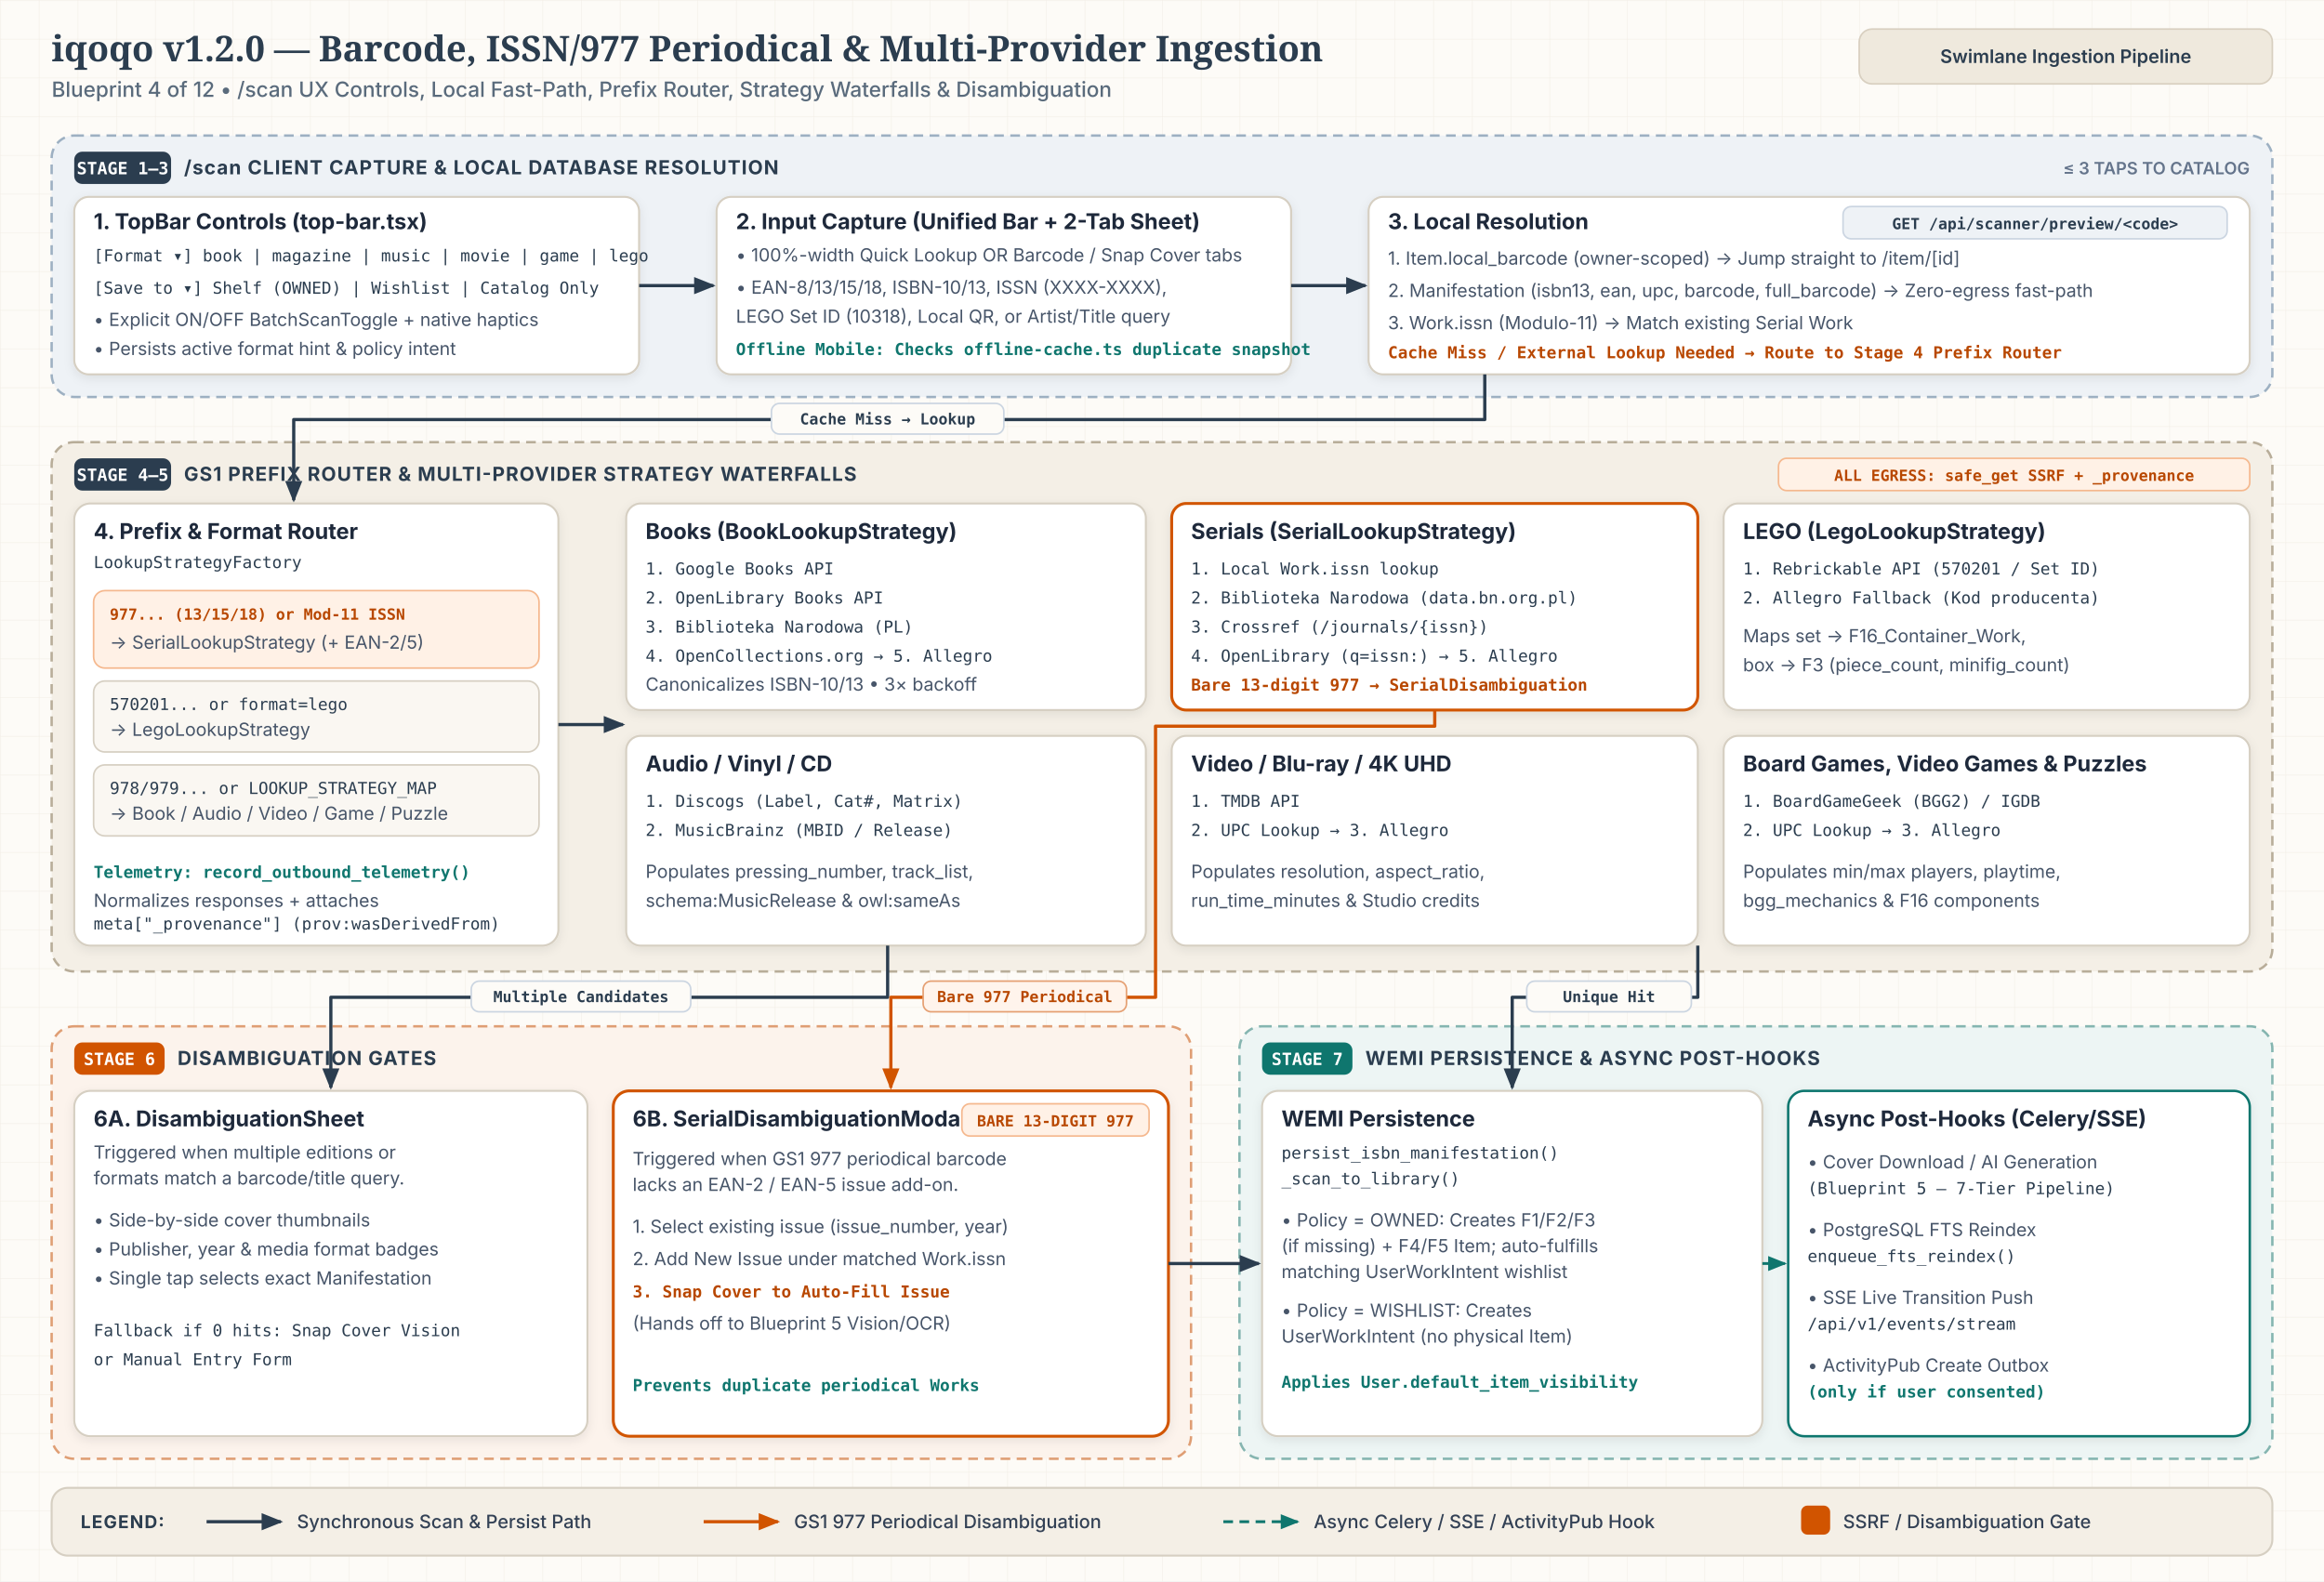
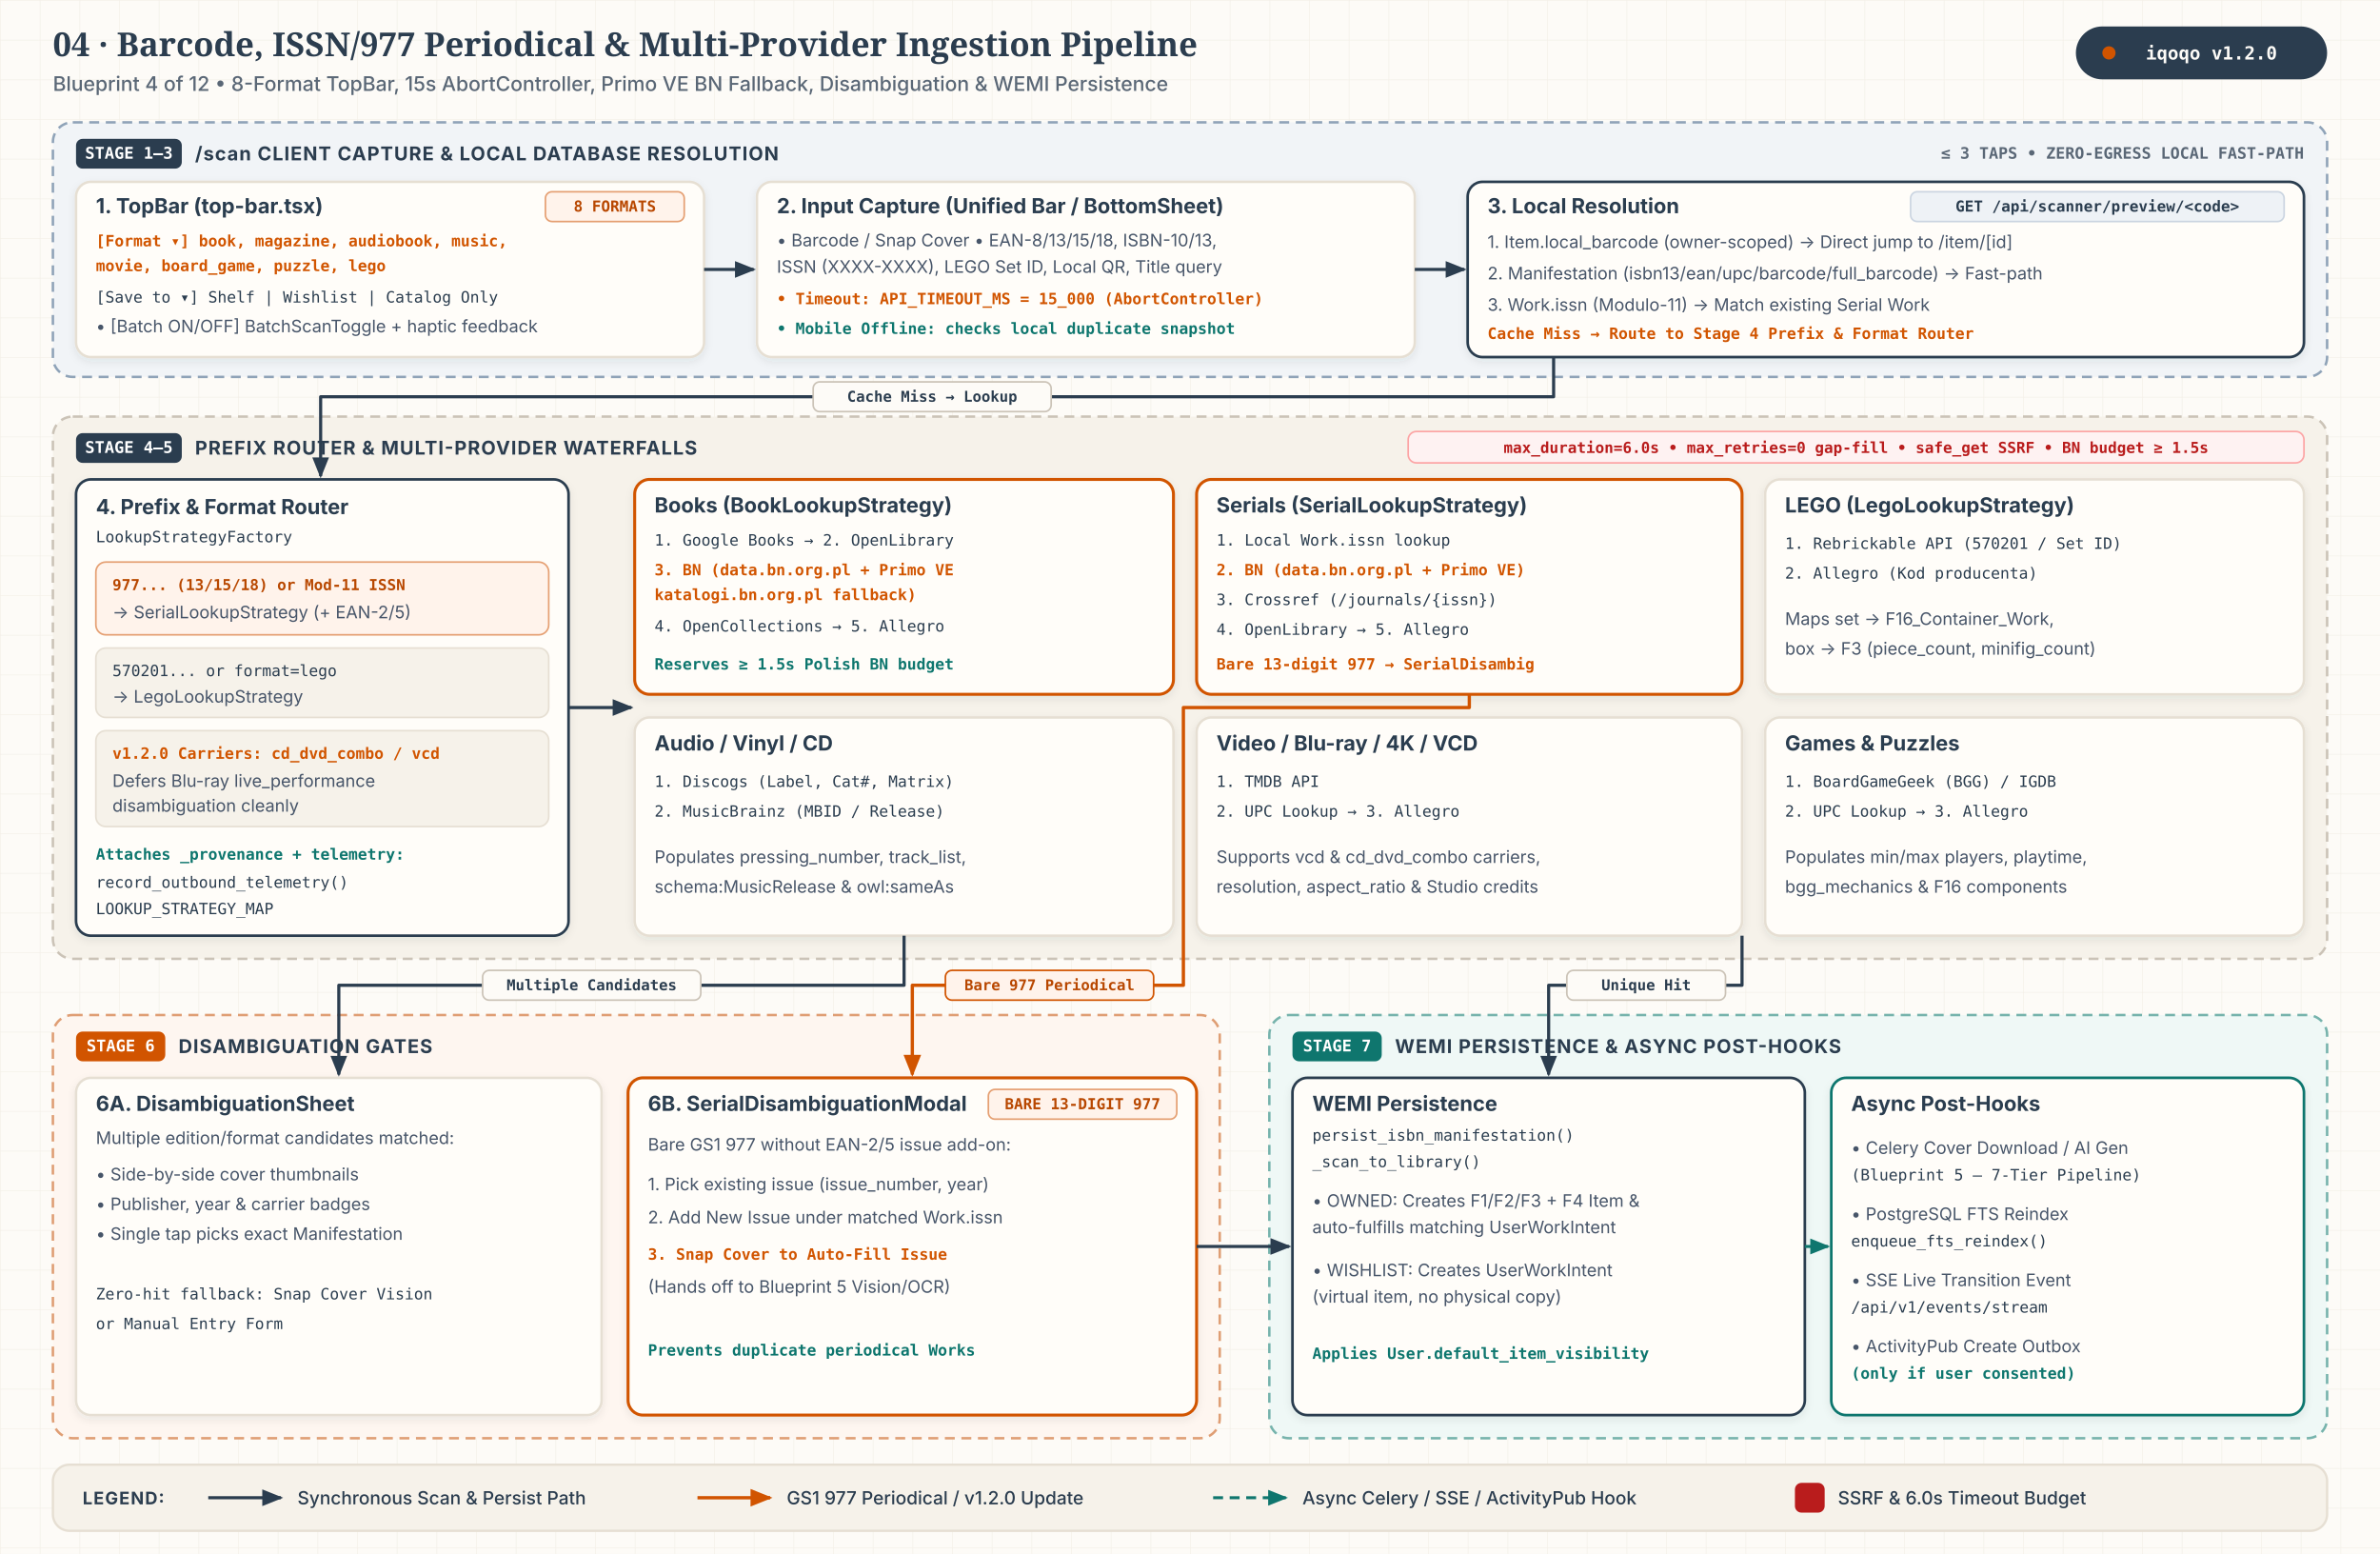
- <svg xmlns="http://www.w3.org/2000/svg" id="svg-bp4" viewBox="0 0 1440 980" width="1440" height="980" role="img" aria-labelledby="bp4-title bp4-desc">
+ <svg xmlns="http://www.w3.org/2000/svg" id="svg-bp4" viewBox="0 0 1440 940" width="1440" height="940" role="img" aria-labelledby="bp4-title bp4-desc">
  <style>
-               .canvas-bg { fill: #FDFBF7; }
-               .title-text { font-family: 'Merriweather', Georgia, serif; font-size: 22px; font-weight: 700; fill: #2B3D4F; }
-               .subtitle-text { font-family: 'Inter', -apple-system, BlinkMacSystemFont, 'Segoe UI', sans-serif; font-size: 13px; font-weight: 500; fill: #5A6B7C; }
-               .header-pill-bg { fill: #EFE9DD; stroke: #D8CFC0; stroke-width: 1; }
-               .header-pill-text { font-family: 'Inter', -apple-system, BlinkMacSystemFont, 'Segoe UI', sans-serif; font-size: 11.5px; font-weight: 600; fill: #2B3D4F; }
- 
-               .lane-box { stroke-width: 1.5; stroke-dasharray: 6 4; }
-               .lane-ui { fill: #EEF2F6; stroke: #9DB0C2; }
-               .lane-route { fill: #F4EFE6; stroke: #B8AD99; }
-               .lane-disambig { fill: #FCF3EC; stroke: #DF9E74; }
-               .lane-persist { fill: #EDF5F4; stroke: #85B5B0; }
- 
-               .badge-indigo { fill: #2B3D4F; }
-               .badge-clay { fill: #D15400; }
-               .badge-teal { fill: #0F766E; }
-               .badge-text { font-family: 'JetBrains Mono', ui-monospace, SFMono-Regular, monospace; font-size: 10.5px; font-weight: 600; fill: #FFFFFF; }
-               .lane-title { font-family: 'Inter', -apple-system, BlinkMacSystemFont, 'Segoe UI', sans-serif; font-size: 12px; font-weight: 700; letter-spacing: 0.05em; fill: #2B3D4F; }
-               .lane-meta { font-family: 'Inter', -apple-system, BlinkMacSystemFont, 'Segoe UI', sans-serif; font-size: 10.5px; font-weight: 600; fill: #64748B; }
- 
-               .card-bg { fill: #FFFFFF; stroke: #D6CFC2; stroke-width: 1.25; }
-               .card-clay { fill: #FFFFFF; stroke: #D15400; stroke-width: 1.8; }
-               .card-teal { fill: #FFFFFF; stroke: #0F766E; stroke-width: 1.5; }
-               .card-sub { fill: #FAF7F2; stroke: #D6CFC2; stroke-width: 1; }
- 
-               .node-title { font-family: 'Inter', -apple-system, BlinkMacSystemFont, 'Segoe UI', sans-serif; font-size: 13.5px; font-weight: 700; fill: #1E293B; }
-               .node-body { font-family: 'Inter', -apple-system, BlinkMacSystemFont, 'Segoe UI', sans-serif; font-size: 11.2px; font-weight: 400; fill: #475569; }
-               .node-mono { font-family: 'JetBrains Mono', ui-monospace, SFMono-Regular, monospace; font-size: 10.2px; font-weight: 500; fill: #2B3D4F; }
-               .node-clay { font-family: 'JetBrains Mono', ui-monospace, SFMono-Regular, monospace; font-size: 10.2px; font-weight: 600; fill: #B84700; }
-               .node-teal { font-family: 'JetBrains Mono', ui-monospace, SFMono-Regular, monospace; font-size: 10.2px; font-weight: 600; fill: #0F766E; }
- 
-               .pill-indigo { fill: #EEF2F6; stroke: #CBD5E1; stroke-width: 1; }
-               .pill-indigo-text { font-family: 'JetBrains Mono', ui-monospace, SFMono-Regular, monospace; font-size: 9.5px; font-weight: 600; fill: #2B3D4F; }
-               .pill-clay { fill: #FFF1E6; stroke: #F5B88E; stroke-width: 1; }
-               .pill-clay-text { font-family: 'JetBrains Mono', ui-monospace, SFMono-Regular, monospace; font-size: 9.5px; font-weight: 600; fill: #B84700; }
-               .pill-teal { fill: #EDF8F6; stroke: #85B5B0; stroke-width: 1; }
-               .pill-teal-text { font-family: 'JetBrains Mono', ui-monospace, SFMono-Regular, monospace; font-size: 9.5px; font-weight: 600; fill: #0F766E; }
- 
-               .edge-main { fill: none; stroke: #2B3D4F; stroke-width: 2; stroke-linejoin: round; }
-               .edge-serial { fill: none; stroke: #D15400; stroke-width: 2; stroke-linejoin: round; }
-               .edge-async { fill: none; stroke: #0F766E; stroke-width: 1.75; stroke-dasharray: 6 4; stroke-linejoin: round; }
-               .mk-main { fill: #2B3D4F; }
-               .mk-serial { fill: #D15400; }
-               .mk-async { fill: #0F766E; }
- 
-               .edge-pill-bg { fill: #FDFBF7; stroke: #CBD5E1; stroke-width: 1; }
-               .edge-pill-text { font-family: 'JetBrains Mono', ui-monospace, SFMono-Regular, monospace; font-size: 9.5px; font-weight: 600; fill: #2B3D4F; }
-               .edge-pill-clay { fill: #FFF4EC; stroke: #E5A073; stroke-width: 1; }
-               .edge-pill-clay-text { font-family: 'JetBrains Mono', ui-monospace, SFMono-Regular, monospace; font-size: 9.5px; font-weight: 600; fill: #B84700; }
- 
-               .legend-bg { fill: #F4EFE6; stroke: #D6CFC2; stroke-width: 1.25; }
-               .legend-heading { font-family: 'Inter', -apple-system, BlinkMacSystemFont, 'Segoe UI', sans-serif; font-size: 11px; font-weight: 700; letter-spacing: 0.06em; fill: #2B3D4F; }
-               .legend-text { font-family: 'Inter', -apple-system, BlinkMacSystemFont, 'Segoe UI', sans-serif; font-size: 11.5px; font-weight: 500; fill: #334155; }
+               .bg { fill: #FDFBF7; }
+               .title { font-family: Georgia, 'Merriweather', serif; font-size: 20px; font-weight: 700; fill: #2B3D4F; }
+               .sub { font-family: system-ui, -apple-system, 'Inter', sans-serif; font-size: 12.2px; font-weight: 500; fill: #5A6776; }
+               .ver-pill { fill: #2B3D4F; }
+               .ver-pill-txt { font-family: ui-monospace, 'JetBrains Mono', Menlo, monospace; font-size: 11px; font-weight: 700; fill: #FDFBF7; }
+               .ver-dot { fill: #D15400; }
+ 
+               .lane { fill: #F6F2EA; stroke: #CBC3B7; stroke-width: 1.5; stroke-dasharray: 6 4; }
+               .lane-indigo { fill: #F1F4F7; stroke: #8FA3B8; stroke-width: 1.5; stroke-dasharray: 6 4; }
+               .lane-clay { fill: #FEF6F0; stroke: #DF9E74; stroke-width: 1.5; stroke-dasharray: 6 4; }
+               .lane-teal { fill: #EFF8F6; stroke: #76B3AC; stroke-width: 1.5; stroke-dasharray: 6 4; }
+               .lane-title { font-family: system-ui, -apple-system, 'Inter', sans-serif; font-size: 11.5px; font-weight: 700; letter-spacing: 0.05em; fill: #2B3D4F; }
+               .lane-meta { font-family: ui-monospace, 'JetBrains Mono', Menlo, monospace; font-size: 9.6px; font-weight: 600; fill: #5A6776; }
+ 
+               .card { fill: #FFFDF9; stroke: #E6DFD3; stroke-width: 1.5; }
+               .card-indigo { fill: #FFFDF9; stroke: #2B3D4F; stroke-width: 1.6; }
+               .card-clay { fill: #FFFDF9; stroke: #D15400; stroke-width: 1.8; }
+               .card-teal { fill: #FFFDF9; stroke: #0F766E; stroke-width: 1.6; }
+               .card-sub { fill: #F6F2EA; stroke: #E6DFD3; stroke-width: 1; }
+ 
+               .b-indigo { fill: #2B3D4F; }
+               .b-clay { fill: #D15400; }
+               .b-teal { fill: #0F766E; }
+               .b-crimson { fill: #B91C1C; }
+               .b-txt { font-family: ui-monospace, 'JetBrains Mono', Menlo, monospace; font-size: 9.8px; font-weight: 700; fill: #FFFFFF; }
+ 
+               .c-title { font-family: system-ui, -apple-system, 'Inter', sans-serif; font-size: 12.6px; font-weight: 700; fill: #2B3D4F; }
+               .c-body { font-family: system-ui, -apple-system, 'Inter', sans-serif; font-size: 10.4px; font-weight: 400; fill: #475569; }
+               .c-mono { font-family: ui-monospace, 'JetBrains Mono', Menlo, monospace; font-size: 9.4px; font-weight: 500; fill: #2B3D4F; }
+               .c-clay { font-family: ui-monospace, 'JetBrains Mono', Menlo, monospace; font-size: 9.4px; font-weight: 700; fill: #D15400; }
+               .c-teal { font-family: ui-monospace, 'JetBrains Mono', Menlo, monospace; font-size: 9.4px; font-weight: 600; fill: #0F766E; }
+               .c-crimson { font-family: ui-monospace, 'JetBrains Mono', Menlo, monospace; font-size: 9.4px; font-weight: 600; fill: #B91C1C; }
+ 
+               .pill { fill: #EEF2F6; stroke: #CBD5E1; stroke-width: 1; }
+               .pill-txt { font-family: ui-monospace, 'JetBrains Mono', Menlo, monospace; font-size: 9.2px; font-weight: 600; fill: #2B3D4F; }
+               .pill-clay { fill: #FFF3EB; stroke: #E5A073; stroke-width: 1; }
+               .pill-clay-txt { font-family: ui-monospace, 'JetBrains Mono', Menlo, monospace; font-size: 9.2px; font-weight: 700; fill: #B84700; }
+               .pill-crimson { fill: #FEF2F2; stroke: #FCA5A5; stroke-width: 1; }
+               .pill-crimson-txt { font-family: ui-monospace, 'JetBrains Mono', Menlo, monospace; font-size: 9.2px; font-weight: 700; fill: #B91C1C; }
+ 
+               .edge-p { fill: none; stroke: #2B3D4F; stroke-width: 1.9; stroke-linejoin: round; }
+               .edge-c { fill: none; stroke: #D15400; stroke-width: 2; stroke-linejoin: round; }
+               .edge-t { fill: none; stroke: #0F766E; stroke-width: 1.8; stroke-dasharray: 6 4; stroke-linejoin: round; }
+               .mk-p { fill: #2B3D4F; }
+               .mk-c { fill: #D15400; }
+               .mk-t { fill: #0F766E; }
+ 
+               .ep { fill: #FDFBF7; stroke: #CBC3B7; stroke-width: 1; }
+               .ep-txt { font-family: ui-monospace, 'JetBrains Mono', Menlo, monospace; font-size: 9px; font-weight: 600; fill: #2B3D4F; }
+               .ep-c { fill: #FFF3EB; stroke: #D15400; stroke-width: 1; }
+               .ep-c-txt { font-family: ui-monospace, 'JetBrains Mono', Menlo, monospace; font-size: 9px; font-weight: 700; fill: #B84700; }
+ 
+               .legend-bg { fill: #F6F2EA; stroke: #E6DFD3; stroke-width: 1.4; }
+               .legend-h { font-family: system-ui, -apple-system, 'Inter', sans-serif; font-size: 10.5px; font-weight: 700; letter-spacing: 0.06em; fill: #2B3D4F; }
+               .legend-t { font-family: system-ui, -apple-system, 'Inter', sans-serif; font-size: 11px; font-weight: 500; fill: #2B3D4F; }
            </style>
  <defs>
    <pattern id="b4-grid" width="24" height="24" patternUnits="userSpaceOnUse">
-       <path d="M 24 0 L 0 0 0 24" fill="none" stroke="#E4DCCE" stroke-width="0.6" opacity="0.45" />
+       <path d="M 24 0 L 0 0 0 24" fill="none" stroke="#E6DFD3" stroke-width="0.6" opacity="0.5" />
    </pattern>
-     <filter id="b4-shadow" x="-6%" y="-6%" width="112%" height="118%">
-       <feDropShadow dx="0" dy="2" stdDeviation="3" flood-color="#0F172A" flood-opacity="0.08" />
+     <filter id="b4-sh" x="-6%" y="-6%" width="112%" height="118%">
+       <feDropShadow dx="0" dy="2" stdDeviation="2.5" flood-color="#2B3D4F" flood-opacity="0.08" />
    </filter>
-     <marker id="b4-mk-main" viewBox="0 0 10 10" refX="8.5" refY="5" markerWidth="7" markerHeight="7" orient="auto-start-reverse">
-       <path d="M 0 1.2 L 9.5 5 L 0 8.8 z" class="mk-main" />
+     <marker id="b4-mk-p" viewBox="0 0 10 10" refX="8.5" refY="5" markerWidth="7" markerHeight="7" orient="auto-start-reverse">
+       <path d="M 0 1.2 L 9.5 5 L 0 8.8 z" class="mk-p" />
    </marker>
-     <marker id="b4-mk-serial" viewBox="0 0 10 10" refX="8.5" refY="5" markerWidth="7" markerHeight="7" orient="auto-start-reverse">
-       <path d="M 0 1.2 L 9.5 5 L 0 8.8 z" class="mk-serial" />
+     <marker id="b4-mk-c" viewBox="0 0 10 10" refX="8.5" refY="5" markerWidth="7" markerHeight="7" orient="auto-start-reverse">
+       <path d="M 0 1.2 L 9.5 5 L 0 8.8 z" class="mk-c" />
    </marker>
-     <marker id="b4-mk-async" viewBox="0 0 10 10" refX="8.5" refY="5" markerWidth="7" markerHeight="7" orient="auto-start-reverse">
-       <path d="M 0 1.2 L 9.5 5 L 0 8.8 z" class="mk-async" />
+     <marker id="b4-mk-t" viewBox="0 0 10 10" refX="8.5" refY="5" markerWidth="7" markerHeight="7" orient="auto-start-reverse">
+       <path d="M 0 1.2 L 9.5 5 L 0 8.8 z" class="mk-t" />
    </marker>
  </defs>
-   <rect x="0" y="0" width="1440" height="980" class="canvas-bg" />
-   <rect x="0" y="0" width="1440" height="980" fill="url(#b4-grid)" />
-   <text x="32" y="38" class="title-text">iqoqo v1.2.0 — Barcode, ISSN/977 Periodical &amp; Multi-Provider Ingestion</text>
-   <text x="32" y="60" class="subtitle-text">Blueprint 4 of 12  •  /scan UX Controls, Local Fast-Path, Prefix Router, Strategy Waterfalls &amp; Disambiguation</text>
-   <rect x="1152" y="18" width="256" height="34" rx="8" class="header-pill-bg" />
-   <text x="1280" y="39" text-anchor="middle" class="header-pill-text">Swimlane Ingestion Pipeline</text>
-   <rect x="32" y="84" width="1376" height="162" rx="14" class="lane-box lane-ui" />
-   <rect x="46" y="94" width="60" height="20" rx="5" class="badge-indigo" />
-   <text x="76" y="108" text-anchor="middle" class="badge-text">STAGE 1–3</text>
-   <text x="114" y="108" class="lane-title">/scan CLIENT CAPTURE &amp; LOCAL DATABASE RESOLUTION</text>
-   <text x="1394" y="108" text-anchor="end" class="lane-meta">≤ 3 TAPS TO CATALOG</text>
-   <rect x="46" y="122" width="350" height="110" rx="9" class="card-bg" filter="url(#b4-shadow)" />
-   <text x="58" y="142" class="node-title">1. TopBar Controls (top-bar.tsx)</text>
-   <text x="58" y="162" class="node-mono">[Format ▾] book | magazine | music | movie | game | lego</text>
-   <text x="58" y="182" class="node-mono">[Save to ▾] Shelf (OWNED) | Wishlist | Catalog Only</text>
-   <text x="58" y="202" class="node-body">• Explicit ON/OFF BatchScanToggle + native haptics</text>
-   <text x="58" y="220" class="node-body">• Persists active format hint &amp; policy intent</text>
-   <rect x="444" y="122" width="356" height="110" rx="9" class="card-bg" filter="url(#b4-shadow)" />
-   <text x="456" y="142" class="node-title">2. Input Capture (Unified Bar + 2-Tab Sheet)</text>
-   <text x="456" y="162" class="node-body">• 100%-width Quick Lookup OR Barcode / Snap Cover tabs</text>
-   <text x="456" y="182" class="node-body">• EAN-8/13/15/18, ISBN-10/13, ISSN (XXXX-XXXX),</text>
-   <text x="456" y="200" class="node-body">  LEGO Set ID (10318), Local QR, or Artist/Title query</text>
-   <text x="456" y="220" class="node-teal">Offline Mobile: Checks offline-cache.ts duplicate snapshot</text>
-   <rect x="848" y="122" width="546" height="110" rx="9" class="card-bg" filter="url(#b4-shadow)" />
-   <text x="860" y="142" class="node-title">3. Local Resolution</text>
-   <rect x="1142" y="128" width="238" height="20" rx="5" class="pill-indigo" />
-   <text x="1261" y="142" text-anchor="middle" class="pill-indigo-text">GET /api/scanner/preview/&lt;code&gt;</text>
-   <text x="860" y="164" class="node-body">1. Item.local_barcode (owner-scoped) → Jump straight to /item/[id]</text>
-   <text x="860" y="184" class="node-body">2. Manifestation (isbn13, ean, upc, barcode, full_barcode) → Zero-egress fast-path</text>
-   <text x="860" y="204" class="node-body">3. Work.issn (Modulo-11) → Match existing Serial Work</text>
-   <text x="860" y="222" class="node-clay">Cache Miss / External Lookup Needed → Route to Stage 4 Prefix Router</text>
-   <path d="M 396 177 L 442 177" class="edge-main" marker-end="url(#b4-mk-main)" />
-   <path d="M 800 177 L 846 177" class="edge-main" marker-end="url(#b4-mk-main)" />
-   <rect x="32" y="274" width="1376" height="328" rx="14" class="lane-box lane-route" />
-   <rect x="46" y="284" width="60" height="20" rx="5" class="badge-indigo" />
-   <text x="76" y="298" text-anchor="middle" class="badge-text">STAGE 4–5</text>
-   <text x="114" y="298" class="lane-title">GS1 PREFIX ROUTER &amp; MULTI-PROVIDER STRATEGY WATERFALLS</text>
-   <rect x="1102" y="284" width="292" height="20" rx="5" class="pill-clay" />
-   <text x="1248" y="298" text-anchor="middle" class="pill-clay-text">ALL EGRESS: safe_get SSRF + _provenance</text>
-   <path d="M 920 232 L 920 260 L 182 260 L 182 310" class="edge-main" marker-end="url(#b4-mk-main)" />
-   <rect x="478" y="250" width="144" height="19" rx="5" class="edge-pill-bg" />
-   <text x="550" y="263" text-anchor="middle" class="edge-pill-text">Cache Miss → Lookup</text>
-   <rect x="46" y="312" width="300" height="274" rx="10" class="card-bg" filter="url(#b4-shadow)" />
-   <text x="58" y="334" class="node-title">4. Prefix &amp; Format Router</text>
-   <text x="58" y="352" class="node-mono">LookupStrategyFactory</text>
-   <rect x="58" y="366" width="276" height="48" rx="7" class="pill-clay" />
-   <text x="68" y="384" class="pill-clay-text">977... (13/15/18) or Mod-11 ISSN</text>
-   <text x="68" y="402" class="node-body">→ SerialLookupStrategy (+ EAN-2/5)</text>
-   <rect x="58" y="422" width="276" height="44" rx="7" class="card-sub" />
-   <text x="68" y="440" class="node-mono">570201... or format=lego</text>
-   <text x="68" y="456" class="node-body">→ LegoLookupStrategy</text>
-   <rect x="58" y="474" width="276" height="44" rx="7" class="card-sub" />
-   <text x="68" y="492" class="node-mono">978/979... or LOOKUP_STRATEGY_MAP</text>
-   <text x="68" y="508" class="node-body">→ Book / Audio / Video / Game / Puzzle</text>
-   <text x="58" y="544" class="node-teal">Telemetry: record_outbound_telemetry()</text>
-   <text x="58" y="562" class="node-body">Normalizes responses + attaches</text>
-   <text x="58" y="576" class="node-mono">meta["_provenance"] (prov:wasDerivedFrom)</text>
-   <path d="M 346 449 L 386 449" class="edge-main" marker-end="url(#b4-mk-main)" />
-   <rect x="388" y="312" width="322" height="128" rx="9" class="card-bg" filter="url(#b4-shadow)" />
-   <text x="400" y="334" class="node-title">Books (BookLookupStrategy)</text>
-   <text x="400" y="356" class="node-mono">1. Google Books API</text>
-   <text x="400" y="374" class="node-mono">2. OpenLibrary Books API</text>
-   <text x="400" y="392" class="node-mono">3. Biblioteka Narodowa (PL)</text>
-   <text x="400" y="410" class="node-mono">4. OpenCollections.org → 5. Allegro</text>
-   <text x="400" y="428" class="node-body">Canonicalizes ISBN-10/13 • 3× backoff</text>
-   <rect x="726" y="312" width="326" height="128" rx="9" class="card-clay" filter="url(#b4-shadow)" />
-   <text x="738" y="334" class="node-title">Serials (SerialLookupStrategy)</text>
-   <text x="738" y="356" class="node-mono">1. Local Work.issn lookup</text>
-   <text x="738" y="374" class="node-mono">2. Biblioteka Narodowa (data.bn.org.pl)</text>
-   <text x="738" y="392" class="node-mono">3. Crossref (/journals/{issn})</text>
-   <text x="738" y="410" class="node-mono">4. OpenLibrary (q=issn:) → 5. Allegro</text>
-   <text x="738" y="428" class="node-clay">Bare 13-digit 977 → SerialDisambiguation</text>
-   <rect x="1068" y="312" width="326" height="128" rx="9" class="card-bg" filter="url(#b4-shadow)" />
-   <text x="1080" y="334" class="node-title">LEGO (LegoLookupStrategy)</text>
-   <text x="1080" y="356" class="node-mono">1. Rebrickable API (570201 / Set ID)</text>
-   <text x="1080" y="374" class="node-mono">2. Allegro Fallback (Kod producenta)</text>
-   <text x="1080" y="398" class="node-body">Maps set → F16_Container_Work,</text>
-   <text x="1080" y="416" class="node-body">box → F3 (piece_count, minifig_count)</text>
-   <rect x="388" y="456" width="322" height="130" rx="9" class="card-bg" filter="url(#b4-shadow)" />
-   <text x="400" y="478" class="node-title">Audio / Vinyl / CD</text>
-   <text x="400" y="500" class="node-mono">1. Discogs (Label, Cat#, Matrix)</text>
-   <text x="400" y="518" class="node-mono">2. MusicBrainz (MBID / Release)</text>
-   <text x="400" y="544" class="node-body">Populates pressing_number, track_list,</text>
-   <text x="400" y="562" class="node-body">schema:MusicRelease &amp; owl:sameAs</text>
-   <rect x="726" y="456" width="326" height="130" rx="9" class="card-bg" filter="url(#b4-shadow)" />
-   <text x="738" y="478" class="node-title">Video / Blu-ray / 4K UHD</text>
-   <text x="738" y="500" class="node-mono">1. TMDB API</text>
-   <text x="738" y="518" class="node-mono">2. UPC Lookup → 3. Allegro</text>
-   <text x="738" y="544" class="node-body">Populates resolution, aspect_ratio,</text>
-   <text x="738" y="562" class="node-body">run_time_minutes &amp; Studio credits</text>
-   <rect x="1068" y="456" width="326" height="130" rx="9" class="card-bg" filter="url(#b4-shadow)" />
-   <text x="1080" y="478" class="node-title">Board Games, Video Games &amp; Puzzles</text>
-   <text x="1080" y="500" class="node-mono">1. BoardGameGeek (BGG2) / IGDB</text>
-   <text x="1080" y="518" class="node-mono">2. UPC Lookup → 3. Allegro</text>
-   <text x="1080" y="544" class="node-body">Populates min/max players, playtime,</text>
-   <text x="1080" y="562" class="node-body">bgg_mechanics &amp; F16 components</text>
-   <rect x="32" y="636" width="706" height="268" rx="14" class="lane-box lane-disambig" />
-   <rect x="46" y="646" width="56" height="20" rx="5" class="badge-clay" />
-   <text x="74" y="660" text-anchor="middle" class="badge-text">STAGE 6</text>
-   <text x="110" y="660" class="lane-title">DISAMBIGUATION GATES</text>
-   <rect x="46" y="676" width="318" height="214" rx="10" class="card-bg" filter="url(#b4-shadow)" />
-   <text x="58" y="698" class="node-title">6A. DisambiguationSheet</text>
-   <text x="58" y="718" class="node-body">Triggered when multiple editions or</text>
-   <text x="58" y="734" class="node-body">formats match a barcode/title query.</text>
-   <text x="58" y="760" class="node-body">• Side-by-side cover thumbnails</text>
-   <text x="58" y="778" class="node-body">• Publisher, year &amp; media format badges</text>
-   <text x="58" y="796" class="node-body">• Single tap selects exact Manifestation</text>
-   <text x="58" y="828" class="node-mono">Fallback if 0 hits: Snap Cover Vision</text>
-   <text x="58" y="846" class="node-mono">or Manual Entry Form</text>
-   <rect x="380" y="676" width="344" height="214" rx="10" class="card-clay" filter="url(#b4-shadow)" />
-   <text x="392" y="698" class="node-title">6B. SerialDisambiguationModal</text>
-   <rect x="596" y="684" width="116" height="20" rx="5" class="pill-clay" />
-   <text x="654" y="698" text-anchor="middle" class="pill-clay-text">BARE 13-DIGIT 977</text>
-   <text x="392" y="722" class="node-body">Triggered when GS1 977 periodical barcode</text>
-   <text x="392" y="738" class="node-body">lacks an EAN-2 / EAN-5 issue add-on.</text>
-   <text x="392" y="764" class="node-body">1. Select existing issue (issue_number, year)</text>
-   <text x="392" y="784" class="node-body">2. Add New Issue under matched Work.issn</text>
-   <text x="392" y="804" class="node-clay">3. Snap Cover to Auto-Fill Issue</text>
-   <text x="392" y="824" class="node-body">   (Hands off to Blueprint 5 Vision/OCR)</text>
-   <text x="392" y="862" class="node-teal">Prevents duplicate periodical Works</text>
-   <rect x="768" y="636" width="640" height="268" rx="14" class="lane-box lane-persist" />
-   <rect x="782" y="646" width="56" height="20" rx="5" class="badge-teal" />
-   <text x="810" y="660" text-anchor="middle" class="badge-text">STAGE 7</text>
-   <text x="846" y="660" class="lane-title">WEMI PERSISTENCE &amp; ASYNC POST-HOOKS</text>
-   <rect x="782" y="676" width="310" height="214" rx="10" class="card-bg" filter="url(#b4-shadow)" />
-   <text x="794" y="698" class="node-title">WEMI Persistence</text>
-   <text x="794" y="718" class="node-mono">persist_isbn_manifestation()</text>
-   <text x="794" y="734" class="node-mono">_scan_to_library()</text>
-   <text x="794" y="760" class="node-body">• Policy = OWNED: Creates F1/F2/F3</text>
-   <text x="794" y="776" class="node-body">  (if missing) + F4/F5 Item; auto-fulfills</text>
-   <text x="794" y="792" class="node-body">  matching UserWorkIntent wishlist</text>
-   <text x="794" y="816" class="node-body">• Policy = WISHLIST: Creates</text>
-   <text x="794" y="832" class="node-body">  UserWorkIntent (no physical Item)</text>
-   <text x="794" y="860" class="node-teal">Applies User.default_item_visibility</text>
-   <rect x="1108" y="676" width="286" height="214" rx="10" class="card-teal" filter="url(#b4-shadow)" />
-   <text x="1120" y="698" class="node-title">Async Post-Hooks (Celery/SSE)</text>
-   <text x="1120" y="724" class="node-body">• Cover Download / AI Generation</text>
-   <text x="1120" y="740" class="node-mono">  (Blueprint 5 — 7-Tier Pipeline)</text>
-   <text x="1120" y="766" class="node-body">• PostgreSQL FTS Reindex</text>
-   <text x="1120" y="782" class="node-mono">  enqueue_fts_reindex()</text>
-   <text x="1120" y="808" class="node-body">• SSE Live Transition Push</text>
-   <text x="1120" y="824" class="node-mono">  /api/v1/events/stream</text>
-   <text x="1120" y="850" class="node-body">• ActivityPub Create Outbox</text>
-   <text x="1120" y="866" class="node-teal">  (only if user consented)</text>
-   <path d="M 550 586 L 550 618 L 205 618 L 205 674" class="edge-main" marker-end="url(#b4-mk-main)" />
-   <rect x="292" y="608" width="136" height="19" rx="5" class="edge-pill-bg" />
-   <text x="360" y="621" text-anchor="middle" class="edge-pill-text">Multiple Candidates</text>
-   <path d="M 889 440 L 889 450 L 716 450 L 716 618 L 552 618 L 552 674" class="edge-serial" marker-end="url(#b4-mk-serial)" />
-   <rect x="572" y="608" width="126" height="19" rx="5" class="edge-pill-clay" />
-   <text x="635" y="621" text-anchor="middle" class="edge-pill-clay-text">Bare 977 Periodical</text>
-   <path d="M 1052 586 L 1052 618 L 937 618 L 937 674" class="edge-main" marker-end="url(#b4-mk-main)" />
-   <rect x="946" y="608" width="102" height="19" rx="5" class="edge-pill-bg" />
-   <text x="997" y="621" text-anchor="middle" class="edge-pill-text">Unique Hit</text>
-   <path d="M 724 783 L 780 783" class="edge-main" marker-end="url(#b4-mk-main)" />
-   <path d="M 1092 783 L 1106 783" class="edge-async" marker-end="url(#b4-mk-async)" />
-   <rect x="32" y="922" width="1376" height="42" rx="10" class="legend-bg" />
-   <text x="50" y="947" class="legend-heading">LEGEND:</text>
-   <line x1="128" y1="943" x2="174" y2="943" class="edge-main" marker-end="url(#b4-mk-main)" />
-   <text x="184" y="947" class="legend-text">Synchronous Scan &amp; Persist Path</text>
-   <line x1="436" y1="943" x2="482" y2="943" class="edge-serial" marker-end="url(#b4-mk-serial)" />
-   <text x="492" y="947" class="legend-text">GS1 977 Periodical Disambiguation</text>
-   <line x1="758" y1="943" x2="804" y2="943" class="edge-async" marker-end="url(#b4-mk-async)" />
-   <text x="814" y="947" class="legend-text">Async Celery / SSE / ActivityPub Hook</text>
-   <rect x="1116" y="933" width="18" height="18" rx="4" class="badge-clay" />
-   <text x="1142" y="947" class="legend-text">SSRF / Disambiguation Gate</text>
+   <rect x="0" y="0" width="1440" height="940" class="bg" />
+   <rect x="0" y="0" width="1440" height="940" fill="url(#b4-grid)" />
+   <text x="32" y="34" class="title">04 · Barcode, ISSN/977 Periodical &amp; Multi-Provider Ingestion Pipeline</text>
+   <text x="32" y="55" class="sub">Blueprint 4 of 12  •  8-Format TopBar, 15s AbortController, Primo VE BN Fallback, Disambiguation &amp; WEMI Persistence</text>
+   <rect x="1256" y="16" width="152" height="32" rx="16" class="ver-pill" />
+   <circle cx="1276" cy="32" r="4" class="ver-dot" />
+   <text x="1338" y="36" text-anchor="middle" class="ver-pill-txt">iqoqo v1.2.0</text>
+   <rect x="32" y="74" width="1376" height="154" rx="12" class="lane-indigo" />
+   <rect x="46" y="84" width="64" height="18" rx="4" class="b-indigo" />
+   <text x="78" y="96" text-anchor="middle" class="b-txt">STAGE 1–3</text>
+   <text x="118" y="97" class="lane-title">/scan CLIENT CAPTURE &amp; LOCAL DATABASE RESOLUTION</text>
+   <text x="1394" y="96" text-anchor="end" class="lane-meta">≤ 3 TAPS • ZERO-EGRESS LOCAL FAST-PATH</text>
+   <g filter="url(#b4-sh)">
+     <rect x="46" y="110" width="380" height="106" rx="9" class="card" />
+     <text x="58" y="129" class="c-title">1. TopBar (top-bar.tsx)</text>
+     <rect x="330" y="116" width="84" height="18" rx="4" class="pill-clay" />
+     <text x="372" y="128" text-anchor="middle" class="pill-clay-txt">8 FORMATS</text>
+     <text x="58" y="149" class="c-clay">[Format ▾] book, magazine, audiobook, music,</text>
+     <text x="58" y="164" class="c-clay">           movie, board_game, puzzle, lego</text>
+     <text x="58" y="183" class="c-mono">[Save to ▾] Shelf | Wishlist | Catalog Only</text>
+     <text x="58" y="201" class="c-body">• [Batch ON/OFF] BatchScanToggle + haptic feedback</text>
+   </g>
+   <g filter="url(#b4-sh)">
+     <rect x="458" y="110" width="398" height="106" rx="9" class="card" />
+     <text x="470" y="129" class="c-title">2. Input Capture (Unified Bar / BottomSheet)</text>
+     <text x="470" y="149" class="c-body">• Barcode / Snap Cover • EAN-8/13/15/18, ISBN-10/13,</text>
+     <text x="470" y="165" class="c-body">  ISSN (XXXX-XXXX), LEGO Set ID, Local QR, Title query</text>
+     <text x="470" y="184" class="c-clay">• Timeout: API_TIMEOUT_MS = 15_000 (AbortController)</text>
+     <text x="470" y="202" class="c-teal">• Mobile Offline: checks local duplicate snapshot</text>
+   </g>
+   <g filter="url(#b4-sh)">
+     <rect x="888" y="110" width="506" height="106" rx="9" class="card-indigo" />
+     <text x="900" y="129" class="c-title">3. Local Resolution</text>
+     <rect x="1156" y="116" width="226" height="18" rx="4" class="pill" />
+     <text x="1269" y="128" text-anchor="middle" class="pill-txt">GET /api/scanner/preview/&lt;code&gt;</text>
+     <text x="900" y="150" class="c-body">1. Item.local_barcode (owner-scoped) → Direct jump to /item/[id]</text>
+     <text x="900" y="169" class="c-body">2. Manifestation (isbn13/ean/upc/barcode/full_barcode) → Fast-path</text>
+     <text x="900" y="188" class="c-body">3. Work.issn (Modulo-11) → Match existing Serial Work</text>
+     <text x="900" y="205" class="c-clay">Cache Miss → Route to Stage 4 Prefix &amp; Format Router</text>
+   </g>
+   <path d="M 426 163 L 456 163" class="edge-p" marker-end="url(#b4-mk-p)" />
+   <path d="M 856 163 L 886 163" class="edge-p" marker-end="url(#b4-mk-p)" />
+   <rect x="32" y="252" width="1376" height="328" rx="12" class="lane" />
+   <rect x="46" y="262" width="64" height="18" rx="4" class="b-indigo" />
+   <text x="78" y="274" text-anchor="middle" class="b-txt">STAGE 4–5</text>
+   <text x="118" y="275" class="lane-title">PREFIX ROUTER &amp; MULTI-PROVIDER WATERFALLS</text>
+   <rect x="852" y="261" width="542" height="19" rx="5" class="pill-crimson" />
+   <text x="1123" y="274" text-anchor="middle" class="pill-crimson-txt">max_duration=6.0s • max_retries=0 gap-fill • safe_get SSRF • BN budget ≥ 1.5s</text>
+   <path d="M 940 216 L 940 240 L 194 240 L 194 288" class="edge-p" marker-end="url(#b4-mk-p)" />
+   <rect x="492" y="231" width="144" height="18" rx="4" class="ep" />
+   <text x="564" y="243" text-anchor="middle" class="ep-txt">Cache Miss → Lookup</text>
+   <g filter="url(#b4-sh)">
+     <rect x="46" y="290" width="298" height="276" rx="9" class="card-indigo" />
+     <text x="58" y="311" class="c-title">4. Prefix &amp; Format Router</text>
+     <text x="58" y="328" class="c-mono">LookupStrategyFactory</text>
+     <rect x="58" y="340" width="274" height="44" rx="6" class="pill-clay" />
+     <text x="68" y="357" class="pill-clay-txt">977... (13/15/18) or Mod-11 ISSN</text>
+     <text x="68" y="374" class="c-body">→ SerialLookupStrategy (+ EAN-2/5)</text>
+     <rect x="58" y="392" width="274" height="42" rx="6" class="card-sub" />
+     <text x="68" y="409" class="c-mono">570201... or format=lego</text>
+     <text x="68" y="425" class="c-body">→ LegoLookupStrategy</text>
+     <rect x="58" y="442" width="274" height="58" rx="6" class="card-sub" />
+     <text x="68" y="459" class="c-clay">v1.2.0 Carriers: cd_dvd_combo / vcd</text>
+     <text x="68" y="476" class="c-body">Defers Blu-ray live_performance</text>
+     <text x="68" y="491" class="c-body">disambiguation cleanly</text>
+     <text x="58" y="520" class="c-teal">Attaches _provenance + telemetry:</text>
+     <text x="58" y="537" class="c-mono">record_outbound_telemetry()</text>
+     <text x="58" y="553" class="c-mono">LOOKUP_STRATEGY_MAP</text>
+   </g>
+   <path d="M 344 428 L 382 428" class="edge-p" marker-end="url(#b4-mk-p)" />
+   <g filter="url(#b4-sh)">
+     <rect x="384" y="290" width="326" height="130" rx="9" class="card-clay" />
+     <text x="396" y="310" class="c-title">Books (BookLookupStrategy)</text>
+     <text x="396" y="330" class="c-mono">1. Google Books → 2. OpenLibrary</text>
+     <text x="396" y="348" class="c-clay">3. BN (data.bn.org.pl + Primo VE</text>
+     <text x="396" y="363" class="c-clay">   katalogi.bn.org.pl fallback)</text>
+     <text x="396" y="382" class="c-mono">4. OpenCollections → 5. Allegro</text>
+     <text x="396" y="405" class="c-teal">Reserves ≥ 1.5s Polish BN budget</text>
+     <rect x="724" y="290" width="330" height="130" rx="9" class="card-clay" />
+     <text x="736" y="310" class="c-title">Serials (SerialLookupStrategy)</text>
+     <text x="736" y="330" class="c-mono">1. Local Work.issn lookup</text>
+     <text x="736" y="348" class="c-clay">2. BN (data.bn.org.pl + Primo VE)</text>
+     <text x="736" y="366" class="c-mono">3. Crossref (/journals/{issn})</text>
+     <text x="736" y="384" class="c-mono">4. OpenLibrary → 5. Allegro</text>
+     <text x="736" y="405" class="c-clay">Bare 13-digit 977 → SerialDisambig</text>
+     <rect x="1068" y="290" width="326" height="130" rx="9" class="card" />
+     <text x="1080" y="310" class="c-title">LEGO (LegoLookupStrategy)</text>
+     <text x="1080" y="332" class="c-mono">1. Rebrickable API (570201 / Set ID)</text>
+     <text x="1080" y="350" class="c-mono">2. Allegro (Kod producenta)</text>
+     <text x="1080" y="378" class="c-body">Maps set → F16_Container_Work,</text>
+     <text x="1080" y="396" class="c-body">box → F3 (piece_count, minifig_count)</text>
+     <rect x="384" y="434" width="326" height="132" rx="9" class="card" />
+     <text x="396" y="454" class="c-title">Audio / Vinyl / CD</text>
+     <text x="396" y="476" class="c-mono">1. Discogs (Label, Cat#, Matrix)</text>
+     <text x="396" y="494" class="c-mono">2. MusicBrainz (MBID / Release)</text>
+     <text x="396" y="522" class="c-body">Populates pressing_number, track_list,</text>
+     <text x="396" y="540" class="c-body">schema:MusicRelease &amp; owl:sameAs</text>
+     <rect x="724" y="434" width="330" height="132" rx="9" class="card" />
+     <text x="736" y="454" class="c-title">Video / Blu-ray / 4K / VCD</text>
+     <text x="736" y="476" class="c-mono">1. TMDB API</text>
+     <text x="736" y="494" class="c-mono">2. UPC Lookup → 3. Allegro</text>
+     <text x="736" y="522" class="c-body">Supports vcd &amp; cd_dvd_combo carriers,</text>
+     <text x="736" y="540" class="c-body">resolution, aspect_ratio &amp; Studio credits</text>
+     <rect x="1068" y="434" width="326" height="132" rx="9" class="card" />
+     <text x="1080" y="454" class="c-title">Games &amp; Puzzles</text>
+     <text x="1080" y="476" class="c-mono">1. BoardGameGeek (BGG) / IGDB</text>
+     <text x="1080" y="494" class="c-mono">2. UPC Lookup → 3. Allegro</text>
+     <text x="1080" y="522" class="c-body">Populates min/max players, playtime,</text>
+     <text x="1080" y="540" class="c-body">bgg_mechanics &amp; F16 components</text>
+   </g>
+   <rect x="32" y="614" width="706" height="256" rx="12" class="lane-clay" />
+   <rect x="46" y="624" width="54" height="18" rx="4" class="b-clay" />
+   <text x="73" y="636" text-anchor="middle" class="b-txt">STAGE 6</text>
+   <text x="108" y="637" class="lane-title">DISAMBIGUATION GATES</text>
+   <g filter="url(#b4-sh)">
+     <rect x="46" y="652" width="318" height="204" rx="9" class="card" />
+     <text x="58" y="672" class="c-title">6A. DisambiguationSheet</text>
+     <text x="58" y="692" class="c-body">Multiple edition/format candidates matched:</text>
+     <text x="58" y="714" class="c-body">• Side-by-side cover thumbnails</text>
+     <text x="58" y="732" class="c-body">• Publisher, year &amp; carrier badges</text>
+     <text x="58" y="750" class="c-body">• Single tap picks exact Manifestation</text>
+     <text x="58" y="786" class="c-mono">Zero-hit fallback: Snap Cover Vision</text>
+     <text x="58" y="804" class="c-mono">or Manual Entry Form</text>
+     <rect x="380" y="652" width="344" height="204" rx="9" class="card-clay" />
+     <text x="392" y="672" class="c-title">6B. SerialDisambiguationModal</text>
+     <rect x="598" y="659" width="114" height="18" rx="4" class="pill-clay" />
+     <text x="655" y="671" text-anchor="middle" class="pill-clay-txt">BARE 13-DIGIT 977</text>
+     <text x="392" y="696" class="c-body">Bare GS1 977 without EAN-2/5 issue add-on:</text>
+     <text x="392" y="720" class="c-body">1. Pick existing issue (issue_number, year)</text>
+     <text x="392" y="740" class="c-body">2. Add New Issue under matched Work.issn</text>
+     <text x="392" y="762" class="c-clay">3. Snap Cover to Auto-Fill Issue</text>
+     <text x="392" y="782" class="c-body">   (Hands off to Blueprint 5 Vision/OCR)</text>
+     <text x="392" y="820" class="c-teal">Prevents duplicate periodical Works</text>
+   </g>
+   <rect x="768" y="614" width="640" height="256" rx="12" class="lane-teal" />
+   <rect x="782" y="624" width="54" height="18" rx="4" class="b-teal" />
+   <text x="809" y="636" text-anchor="middle" class="b-txt">STAGE 7</text>
+   <text x="844" y="637" class="lane-title">WEMI PERSISTENCE &amp; ASYNC POST-HOOKS</text>
+   <g filter="url(#b4-sh)">
+     <rect x="782" y="652" width="310" height="204" rx="9" class="card-indigo" />
+     <text x="794" y="672" class="c-title">WEMI Persistence</text>
+     <text x="794" y="690" class="c-mono">persist_isbn_manifestation()</text>
+     <text x="794" y="706" class="c-mono">_scan_to_library()</text>
+     <text x="794" y="730" class="c-body">• OWNED: Creates F1/F2/F3 + F4 Item &amp;</text>
+     <text x="794" y="746" class="c-body">  auto-fulfills matching UserWorkIntent</text>
+     <text x="794" y="772" class="c-body">• WISHLIST: Creates UserWorkIntent</text>
+     <text x="794" y="788" class="c-body">  (virtual item, no physical copy)</text>
+     <text x="794" y="822" class="c-teal">Applies User.default_item_visibility</text>
+     <rect x="1108" y="652" width="286" height="204" rx="9" class="card-teal" />
+     <text x="1120" y="672" class="c-title">Async Post-Hooks</text>
+     <text x="1120" y="698" class="c-body">• Celery Cover Download / AI Gen</text>
+     <text x="1120" y="714" class="c-mono">  (Blueprint 5 — 7-Tier Pipeline)</text>
+     <text x="1120" y="738" class="c-body">• PostgreSQL FTS Reindex</text>
+     <text x="1120" y="754" class="c-mono">  enqueue_fts_reindex()</text>
+     <text x="1120" y="778" class="c-body">• SSE Live Transition Event</text>
+     <text x="1120" y="794" class="c-mono">  /api/v1/events/stream</text>
+     <text x="1120" y="818" class="c-body">• ActivityPub Create Outbox</text>
+     <text x="1120" y="834" class="c-teal">  (only if user consented)</text>
+   </g>
+   <path d="M 547 566 L 547 596 L 205 596 L 205 650" class="edge-p" marker-end="url(#b4-mk-p)" />
+   <rect x="292" y="587" width="132" height="18" rx="4" class="ep" />
+   <text x="358" y="599" text-anchor="middle" class="ep-txt">Multiple Candidates</text>
+   <path d="M 889 420 L 889 428 L 716 428 L 716 596 L 552 596 L 552 650" class="edge-c" marker-end="url(#b4-mk-c)" />
+   <rect x="572" y="587" width="126" height="18" rx="4" class="ep-c" />
+   <text x="635" y="599" text-anchor="middle" class="ep-c-txt">Bare 977 Periodical</text>
+   <path d="M 1054 566 L 1054 596 L 937 596 L 937 650" class="edge-p" marker-end="url(#b4-mk-p)" />
+   <rect x="948" y="587" width="96" height="18" rx="4" class="ep" />
+   <text x="996" y="599" text-anchor="middle" class="ep-txt">Unique Hit</text>
+   <path d="M 724 754 L 780 754" class="edge-p" marker-end="url(#b4-mk-p)" />
+   <path d="M 1092 754 L 1106 754" class="edge-t" marker-end="url(#b4-mk-t)" />
+   <rect x="32" y="886" width="1376" height="40" rx="10" class="legend-bg" />
+   <text x="50" y="910" class="legend-h">LEGEND:</text>
+   <line x1="126" y1="906" x2="170" y2="906" class="edge-p" marker-end="url(#b4-mk-p)" />
+   <text x="180" y="910" class="legend-t">Synchronous Scan &amp; Persist Path</text>
+   <line x1="422" y1="906" x2="466" y2="906" class="edge-c" marker-end="url(#b4-mk-c)" />
+   <text x="476" y="910" class="legend-t">GS1 977 Periodical / v1.2.0 Update</text>
+   <line x1="734" y1="906" x2="778" y2="906" class="edge-t" marker-end="url(#b4-mk-t)" />
+   <text x="788" y="910" class="legend-t">Async Celery / SSE / ActivityPub Hook</text>
+   <rect x="1086" y="897" width="18" height="18" rx="4" class="b-crimson" />
+   <text x="1112" y="910" class="legend-t">SSRF &amp; 6.0s Timeout Budget</text>
</svg>
